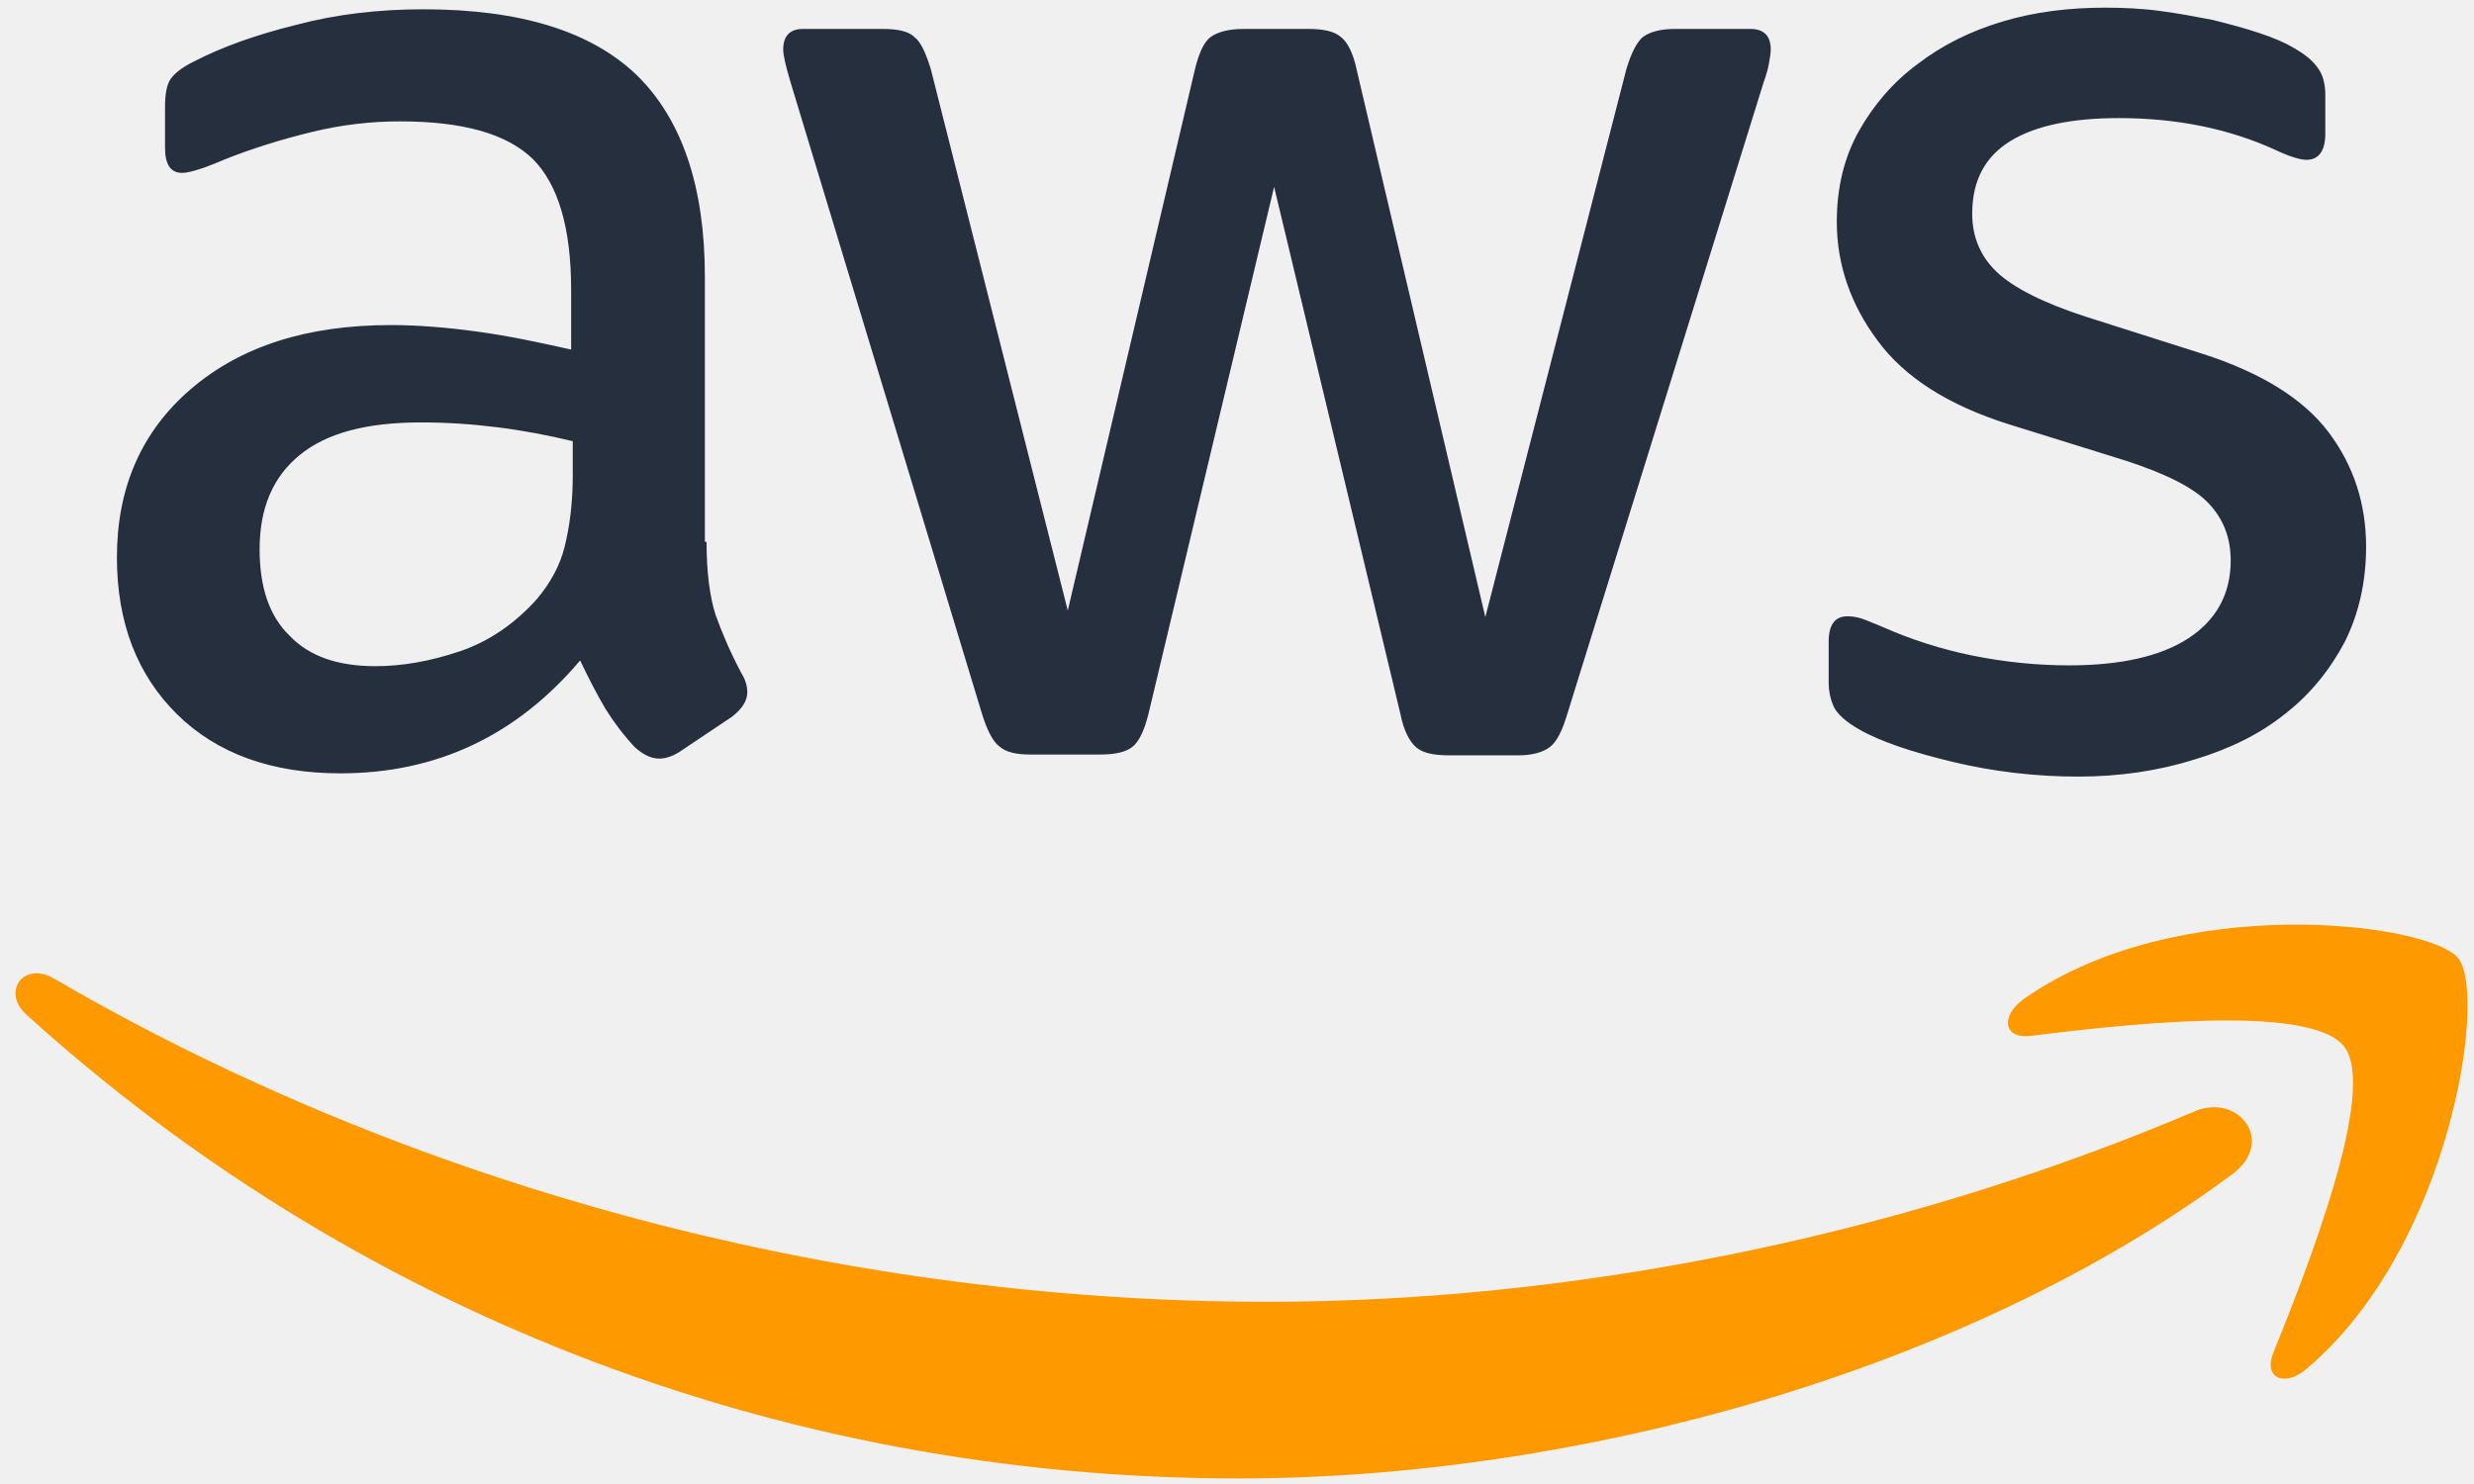
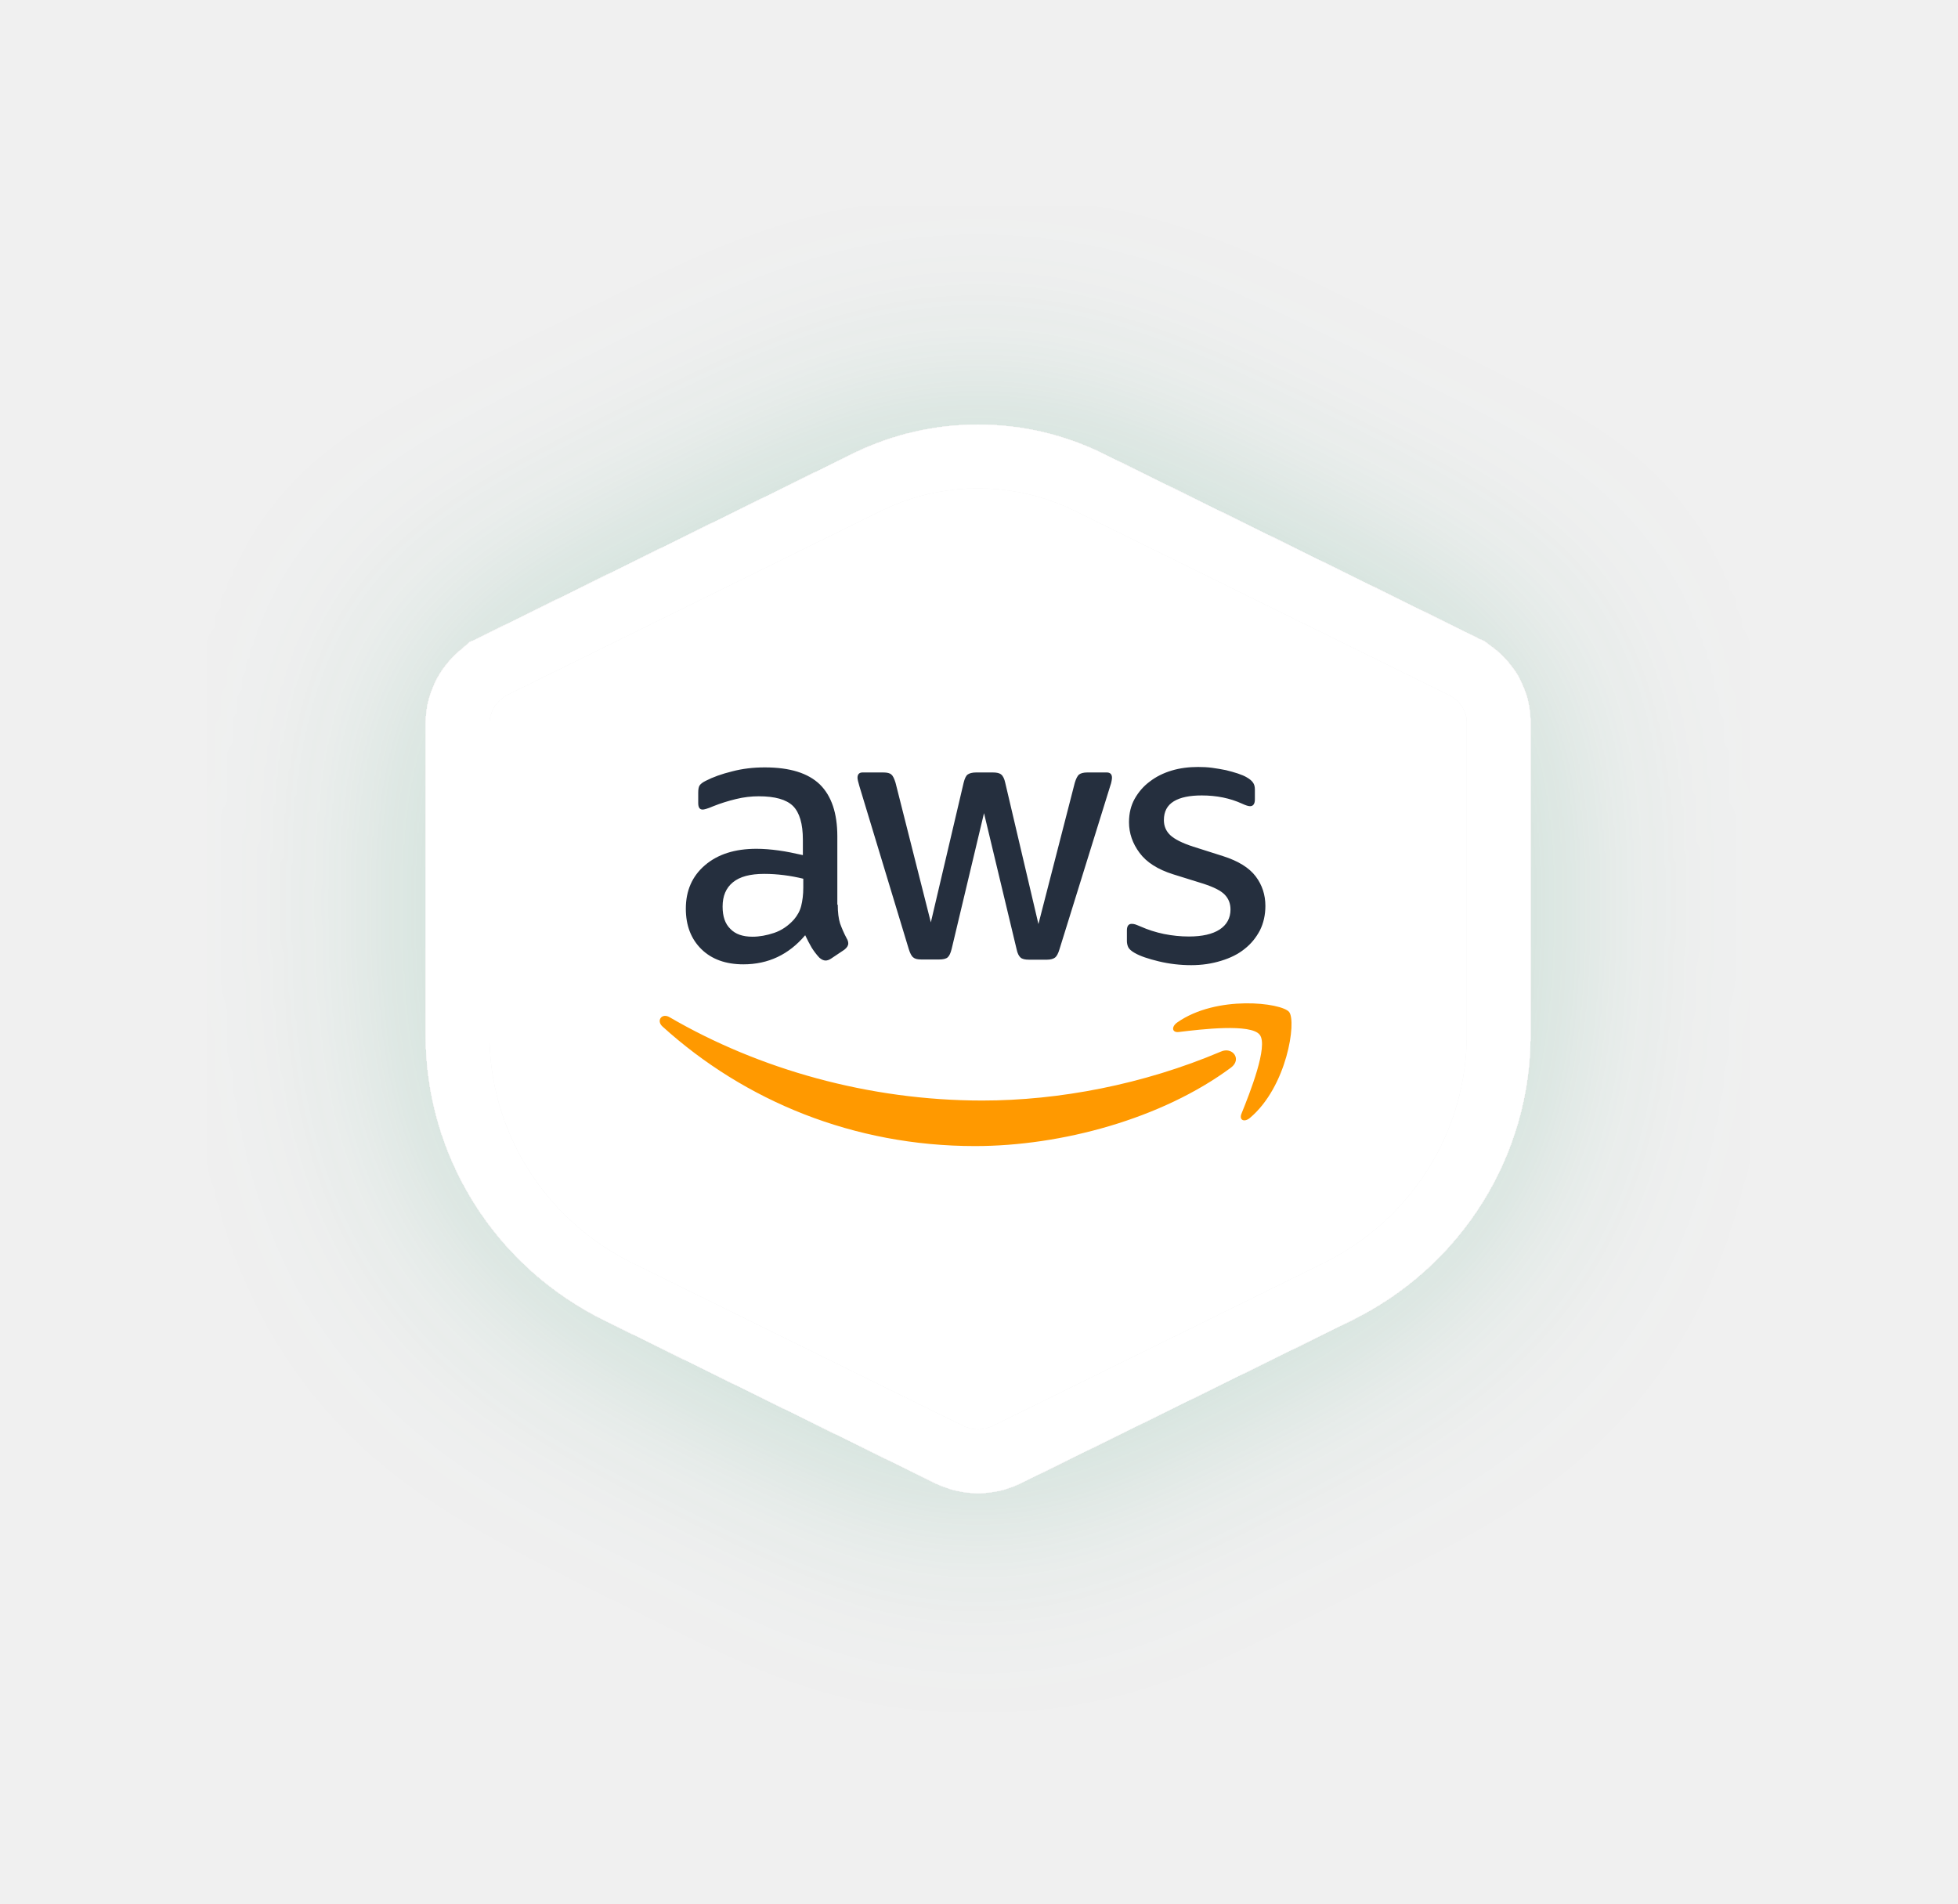
- <svg xmlns="http://www.w3.org/2000/svg" width="70" height="42" viewBox="0 0 70 42" fill="none">
-   <path d="M19.991 15.335C19.991 16.191 20.083 16.886 20.244 17.395C20.429 17.905 20.66 18.46 20.983 19.062C21.098 19.247 21.144 19.433 21.144 19.595C21.144 19.826 21.006 20.058 20.706 20.289L19.252 21.262C19.044 21.401 18.837 21.47 18.652 21.47C18.421 21.47 18.191 21.354 17.96 21.146C17.637 20.799 17.36 20.428 17.129 20.058C16.898 19.664 16.668 19.224 16.414 18.692C14.614 20.822 12.353 21.887 9.63 21.887C7.692 21.887 6.146 21.331 5.015 20.22C3.885 19.108 3.308 17.627 3.308 15.775C3.308 13.807 4 12.209 5.407 11.005C6.815 9.802 8.684 9.2 11.061 9.2C11.845 9.2 12.653 9.269 13.507 9.385C14.36 9.501 15.237 9.686 16.16 9.894V8.204C16.16 6.445 15.791 5.218 15.076 4.5C14.337 3.782 13.091 3.435 11.315 3.435C10.507 3.435 9.676 3.527 8.822 3.736C7.969 3.944 7.138 4.199 6.33 4.523C5.961 4.685 5.684 4.778 5.523 4.824C5.361 4.87 5.246 4.893 5.154 4.893C4.831 4.893 4.669 4.662 4.669 4.176V3.041C4.669 2.671 4.715 2.393 4.831 2.231C4.946 2.069 5.154 1.907 5.477 1.745C6.284 1.328 7.253 0.981 8.384 0.703C9.515 0.402 10.715 0.263 11.984 0.263C14.729 0.263 16.737 0.888 18.029 2.138C19.298 3.389 19.944 5.287 19.944 7.834V15.335H19.991ZM10.622 18.854C11.384 18.854 12.168 18.715 12.999 18.437C13.83 18.159 14.568 17.65 15.191 16.955C15.56 16.515 15.837 16.029 15.976 15.474C16.114 14.918 16.206 14.247 16.206 13.46V12.487C15.537 12.325 14.822 12.186 14.083 12.094C13.345 12.001 12.63 11.955 11.915 11.955C10.368 11.955 9.238 12.256 8.476 12.881C7.715 13.506 7.346 14.386 7.346 15.543C7.346 16.631 7.623 17.442 8.199 17.997C8.753 18.576 9.561 18.854 10.622 18.854ZM29.151 21.354C28.736 21.354 28.459 21.285 28.274 21.123C28.09 20.984 27.928 20.66 27.79 20.22L22.367 2.324C22.229 1.861 22.16 1.56 22.16 1.398C22.16 1.027 22.344 0.819 22.713 0.819H24.974C25.413 0.819 25.713 0.888 25.874 1.05C26.059 1.189 26.198 1.513 26.336 1.953L30.212 17.279L33.812 1.953C33.927 1.49 34.066 1.189 34.25 1.05C34.435 0.911 34.758 0.819 35.173 0.819H37.019C37.458 0.819 37.758 0.888 37.942 1.05C38.127 1.189 38.288 1.513 38.381 1.953L42.026 17.465L46.018 1.953C46.157 1.49 46.318 1.189 46.48 1.05C46.664 0.911 46.964 0.819 47.38 0.819H49.526C49.895 0.819 50.102 1.004 50.102 1.398C50.102 1.513 50.079 1.629 50.056 1.768C50.033 1.907 49.987 2.092 49.895 2.347L44.334 20.243C44.195 20.706 44.034 21.007 43.849 21.146C43.665 21.285 43.365 21.377 42.972 21.377H40.988C40.55 21.377 40.25 21.308 40.065 21.146C39.88 20.984 39.719 20.683 39.627 20.22L36.05 5.287L32.497 20.197C32.381 20.66 32.243 20.961 32.058 21.123C31.874 21.285 31.551 21.354 31.135 21.354H29.151ZM58.801 21.979C57.602 21.979 56.402 21.84 55.248 21.562C54.094 21.285 53.194 20.984 52.594 20.637C52.225 20.428 51.971 20.197 51.879 19.988C51.787 19.78 51.741 19.548 51.741 19.34V18.159C51.741 17.673 51.925 17.442 52.271 17.442C52.41 17.442 52.548 17.465 52.687 17.511C52.825 17.557 53.033 17.65 53.264 17.742C54.048 18.09 54.902 18.368 55.802 18.553C56.725 18.738 57.625 18.831 58.548 18.831C60.001 18.831 61.132 18.576 61.916 18.067C62.701 17.557 63.116 16.817 63.116 15.867C63.116 15.219 62.909 14.687 62.493 14.247C62.078 13.807 61.294 13.413 60.163 13.043L56.817 12.001C55.133 11.469 53.887 10.681 53.125 9.639C52.364 8.621 51.971 7.486 51.971 6.283C51.971 5.31 52.179 4.454 52.594 3.713C53.01 2.972 53.564 2.324 54.256 1.814C54.948 1.282 55.733 0.888 56.656 0.61C57.578 0.333 58.548 0.217 59.563 0.217C60.071 0.217 60.601 0.24 61.109 0.309C61.64 0.379 62.124 0.471 62.609 0.564C63.07 0.68 63.509 0.796 63.924 0.934C64.339 1.073 64.662 1.212 64.893 1.351C65.216 1.536 65.447 1.722 65.585 1.93C65.724 2.115 65.793 2.37 65.793 2.694V3.782C65.793 4.268 65.608 4.523 65.262 4.523C65.078 4.523 64.778 4.43 64.385 4.245C63.07 3.643 61.593 3.342 59.955 3.342C58.64 3.342 57.602 3.551 56.886 3.99C56.171 4.43 55.802 5.102 55.802 6.051C55.802 6.699 56.033 7.255 56.494 7.695C56.956 8.135 57.809 8.575 59.032 8.968L62.309 10.01C63.97 10.542 65.17 11.283 65.885 12.232C66.601 13.182 66.947 14.27 66.947 15.474C66.947 16.469 66.739 17.372 66.347 18.159C65.931 18.946 65.378 19.641 64.662 20.197C63.947 20.775 63.093 21.192 62.101 21.493C61.063 21.817 59.978 21.979 58.801 21.979Z" fill="#252F3E" />
-   <path d="M63.163 33.231C55.571 38.857 44.542 41.843 35.058 41.843C21.767 41.843 9.792 36.912 0.747 28.716C0.031 28.068 0.677 27.188 1.531 27.698C11.315 33.393 23.383 36.843 35.866 36.843C44.288 36.843 53.541 35.083 62.055 31.471C63.324 30.893 64.409 32.305 63.163 33.231ZM66.324 29.619C65.355 28.369 59.909 29.017 57.44 29.318C56.702 29.411 56.586 28.763 57.256 28.277C61.593 25.221 68.724 26.1 69.554 27.119C70.385 28.161 69.323 35.315 65.262 38.741C64.639 39.274 64.039 38.996 64.316 38.301C65.239 36.009 67.293 30.846 66.324 29.619Z" fill="#FF9900" />
+ <svg xmlns="http://www.w3.org/2000/svg" width="215" height="209" viewBox="0 0 215 209" fill="none">
+   <g filter="url(#filter0_d_1905_79125)">
+     <path d="M160.957 78.516C160.926 78.412 160.888 78.31 160.844 78.21C160.774 78.03 160.689 77.849 160.604 77.682C160.536 77.576 160.461 77.474 160.379 77.377C160.272 77.229 160.154 77.09 160.026 76.96L159.716 76.71L159.419 76.488L159.264 76.418C159.229 76.381 159.185 76.353 159.137 76.335L117.934 56.053C114.655 54.456 111.045 53.625 107.387 53.625C103.728 53.625 100.118 54.456 96.839 56.053L55.678 76.321L55.551 76.404L55.396 76.474L55.128 76.71C55.029 76.793 54.903 76.877 54.818 76.96C54.689 77.09 54.571 77.229 54.465 77.377C54.379 77.47 54.303 77.573 54.239 77.682C54.139 77.849 54.059 78.026 53.999 78.21C53.999 78.321 53.901 78.405 53.872 78.516C53.788 78.829 53.746 79.151 53.745 79.474V113.551C53.722 118.779 55.188 123.909 57.976 128.358C60.765 132.808 64.764 136.398 69.521 138.723L105.813 156.588C105.95 156.649 106.092 156.7 106.237 156.74L106.505 156.838C106.796 156.907 107.094 156.949 107.394 156.963C107.693 156.948 107.991 156.907 108.283 156.838L108.551 156.74C108.696 156.702 108.838 156.651 108.974 156.588L145.266 138.723C150.025 136.399 154.026 132.809 156.817 128.36C159.608 123.91 161.077 118.78 161.056 113.551V79.433C161.065 79.124 161.031 78.816 160.957 78.516Z" fill="white" />
+     <path d="M164.355 77.676L164.333 77.587L164.307 77.5C164.242 77.287 164.166 77.079 164.08 76.874C163.962 76.579 163.834 76.313 163.725 76.097L163.645 75.94L163.55 75.791C163.424 75.595 163.287 75.406 163.141 75.225C162.948 74.968 162.738 74.724 162.511 74.495L162.373 74.357L162.222 74.234L161.911 73.984L161.864 73.946L161.816 73.91L161.519 73.688L161.206 73.453L160.976 73.35C160.857 73.279 160.735 73.216 160.609 73.159L119.48 52.913L119.473 52.909L119.467 52.906C115.708 51.076 111.575 50.125 107.387 50.125C103.199 50.125 99.065 51.076 95.307 52.906L95.3 52.909L95.293 52.913L54.132 73.181L53.939 73.276L53.866 73.324L53.482 73.496L53.083 73.847L52.884 74.022L52.846 74.051C52.808 74.08 52.741 74.132 52.666 74.193C52.592 74.254 52.483 74.347 52.362 74.466L52.348 74.48L52.333 74.495C52.12 74.71 51.921 74.938 51.738 75.179C51.548 75.404 51.377 75.645 51.227 75.9C51.023 76.242 50.854 76.604 50.721 76.98C50.647 77.139 50.558 77.357 50.489 77.621C50.328 78.224 50.246 78.845 50.245 79.469V79.474V113.543C50.221 119.434 51.873 125.211 55.01 130.217C58.148 135.224 62.644 139.257 67.981 141.866C67.982 141.867 67.983 141.867 67.984 141.867L104.268 159.728L104.323 159.755L104.379 159.781C104.629 159.892 104.885 159.988 105.146 160.068L105.311 160.128L105.497 160.195L105.69 160.242C106.198 160.363 106.716 160.436 107.238 160.459L107.4 160.466L107.561 160.459C108.075 160.434 108.585 160.362 109.086 160.244L109.284 160.198L109.476 160.128L109.629 160.072C109.908 159.989 110.18 159.886 110.444 159.764L110.482 159.746L110.52 159.728L146.802 141.868C146.804 141.867 146.806 141.866 146.807 141.865C152.145 139.257 156.642 135.225 159.782 130.219C162.922 125.214 164.578 119.437 164.556 113.545V79.473C164.568 78.868 164.5 78.263 164.355 77.676Z" stroke="white" stroke-width="7" />
+   </g>
+   <path d="M91.99 99.335C91.99 100.191 92.083 100.886 92.244 101.395C92.429 101.905 92.66 102.46 92.983 103.062C93.098 103.247 93.144 103.433 93.144 103.595C93.144 103.826 93.006 104.058 92.706 104.289L91.252 105.262C91.044 105.4 90.837 105.47 90.652 105.47C90.421 105.47 90.191 105.354 89.96 105.146C89.637 104.799 89.36 104.428 89.129 104.058C88.898 103.664 88.668 103.224 88.414 102.692C86.614 104.822 84.353 105.887 81.63 105.887C79.692 105.887 78.146 105.331 77.015 104.22C75.885 103.108 75.308 101.627 75.308 99.775C75.308 97.807 76 96.209 77.407 95.005C78.815 93.802 80.684 93.2 83.061 93.2C83.845 93.2 84.653 93.269 85.507 93.385C86.36 93.501 87.237 93.686 88.16 93.894V92.204C88.16 90.445 87.791 89.218 87.076 88.5C86.337 87.782 85.091 87.435 83.314 87.435C82.507 87.435 81.676 87.528 80.823 87.736C79.969 87.944 79.138 88.199 78.331 88.523C77.961 88.685 77.684 88.778 77.523 88.824C77.361 88.87 77.246 88.893 77.154 88.893C76.831 88.893 76.669 88.662 76.669 88.176V87.041C76.669 86.671 76.715 86.393 76.831 86.231C76.946 86.069 77.154 85.907 77.477 85.745C78.284 85.328 79.253 84.981 80.384 84.703C81.515 84.402 82.715 84.263 83.984 84.263C86.73 84.263 88.737 84.888 90.029 86.138C91.298 87.389 91.944 89.287 91.944 91.834V99.335H91.99ZM82.622 102.854C83.384 102.854 84.168 102.715 84.999 102.437C85.83 102.159 86.568 101.65 87.191 100.955C87.56 100.516 87.837 100.029 87.975 99.474C88.114 98.918 88.206 98.247 88.206 97.46V96.487C87.537 96.325 86.822 96.186 86.083 96.094C85.345 96.001 84.63 95.955 83.915 95.955C82.368 95.955 81.238 96.256 80.476 96.881C79.715 97.506 79.346 98.386 79.346 99.543C79.346 100.631 79.623 101.442 80.2 101.997C80.753 102.576 81.561 102.854 82.622 102.854ZM101.151 105.354C100.736 105.354 100.459 105.285 100.274 105.123C100.09 104.984 99.928 104.66 99.79 104.22L94.367 86.324C94.229 85.861 94.159 85.56 94.159 85.397C94.159 85.027 94.344 84.819 94.713 84.819H96.975C97.413 84.819 97.713 84.888 97.874 85.05C98.059 85.189 98.198 85.513 98.336 85.953L102.212 101.28L105.812 85.953C105.927 85.49 106.066 85.189 106.25 85.05C106.435 84.911 106.758 84.819 107.173 84.819H109.019C109.458 84.819 109.758 84.888 109.942 85.05C110.127 85.189 110.288 85.513 110.381 85.953L114.026 101.465L118.018 85.953C118.157 85.49 118.318 85.189 118.48 85.05C118.664 84.911 118.964 84.819 119.38 84.819H121.526C121.895 84.819 122.102 85.004 122.102 85.397C122.102 85.513 122.079 85.629 122.056 85.768C122.033 85.907 121.987 86.092 121.895 86.347L116.334 104.243C116.195 104.706 116.034 105.007 115.849 105.146C115.665 105.285 115.365 105.377 114.972 105.377H112.988C112.55 105.377 112.25 105.308 112.065 105.146C111.881 104.984 111.719 104.683 111.627 104.22L108.05 89.287L104.497 104.197C104.381 104.66 104.243 104.961 104.058 105.123C103.874 105.285 103.551 105.354 103.135 105.354H101.151ZM130.801 105.979C129.602 105.979 128.402 105.84 127.248 105.563C126.094 105.285 125.194 104.984 124.594 104.636C124.225 104.428 123.971 104.197 123.879 103.988C123.787 103.78 123.741 103.548 123.741 103.34V102.159C123.741 101.673 123.925 101.442 124.271 101.442C124.41 101.442 124.548 101.465 124.687 101.511C124.825 101.557 125.033 101.65 125.264 101.743C126.048 102.09 126.902 102.368 127.802 102.553C128.725 102.738 129.625 102.831 130.548 102.831C132.001 102.831 133.132 102.576 133.917 102.067C134.701 101.557 135.116 100.816 135.116 99.867C135.116 99.219 134.909 98.686 134.493 98.247C134.078 97.807 133.293 97.413 132.163 97.043L128.817 96.001C127.133 95.469 125.887 94.681 125.125 93.639C124.364 92.621 123.971 91.486 123.971 90.282C123.971 89.31 124.179 88.454 124.594 87.713C125.01 86.972 125.564 86.324 126.256 85.814C126.948 85.282 127.733 84.888 128.656 84.61C129.579 84.333 130.548 84.217 131.563 84.217C132.071 84.217 132.601 84.24 133.109 84.309C133.64 84.379 134.124 84.472 134.609 84.564C135.07 84.68 135.509 84.796 135.924 84.934C136.339 85.073 136.662 85.212 136.893 85.351C137.216 85.536 137.447 85.722 137.585 85.93C137.724 86.115 137.793 86.37 137.793 86.694V87.782C137.793 88.268 137.608 88.523 137.262 88.523C137.078 88.523 136.778 88.43 136.385 88.245C135.07 87.643 133.593 87.342 131.955 87.342C130.64 87.342 129.602 87.551 128.886 87.99C128.171 88.43 127.802 89.102 127.802 90.051C127.802 90.699 128.033 91.255 128.494 91.695C128.956 92.135 129.809 92.575 131.032 92.968L134.309 94.01C135.97 94.542 137.17 95.283 137.885 96.233C138.601 97.182 138.947 98.27 138.947 99.474C138.947 100.469 138.739 101.372 138.347 102.159C137.931 102.946 137.378 103.641 136.662 104.197C135.947 104.775 135.093 105.192 134.101 105.493C133.063 105.817 131.978 105.979 130.801 105.979Z" fill="#252F3E" />
+   <path d="M135.163 117.231C127.571 122.857 116.542 125.843 107.058 125.843C93.767 125.843 81.792 120.912 72.747 112.716C72.031 112.068 72.677 111.188 73.531 111.698C83.315 117.393 95.382 120.843 107.866 120.843C116.288 120.843 125.541 119.083 134.055 115.471C135.324 114.893 136.409 116.305 135.163 117.231ZM138.324 113.619C137.355 112.369 131.909 113.017 129.44 113.318C128.702 113.411 128.586 112.763 129.256 112.277C133.594 109.221 140.723 110.1 141.554 111.119C142.385 112.161 141.323 119.315 137.262 122.741C136.639 123.274 136.039 122.996 136.316 122.301C137.239 120.009 139.293 114.846 138.324 113.619Z" fill="#FF9900" />
+   <defs>
+     <filter id="filter0_d_1905_79125" x="22.745" y="22.625" width="169.312" height="165.346" filterUnits="userSpaceOnUse" color-interpolation-filters="sRGB">
+       <feFlood flood-opacity="0" result="BackgroundImageFix" />
+       <feColorMatrix in="SourceAlpha" type="matrix" values="0 0 0 0 0 0 0 0 0 0 0 0 0 0 0 0 0 0 127 0" result="hardAlpha" />
+       <feOffset />
+       <feGaussianBlur stdDeviation="12" />
+       <feComposite in2="hardAlpha" operator="out" />
+       <feColorMatrix type="matrix" values="0 0 0 0 0.193 0 0 0 0 0.6 0 0 0 0 0.432 0 0 0 0.25 0" />
+       <feBlend mode="normal" in2="BackgroundImageFix" result="effect1_dropShadow_1905_79125" />
+       <feBlend mode="normal" in="SourceGraphic" in2="effect1_dropShadow_1905_79125" result="shape" />
+     </filter>
+   </defs>
</svg>
